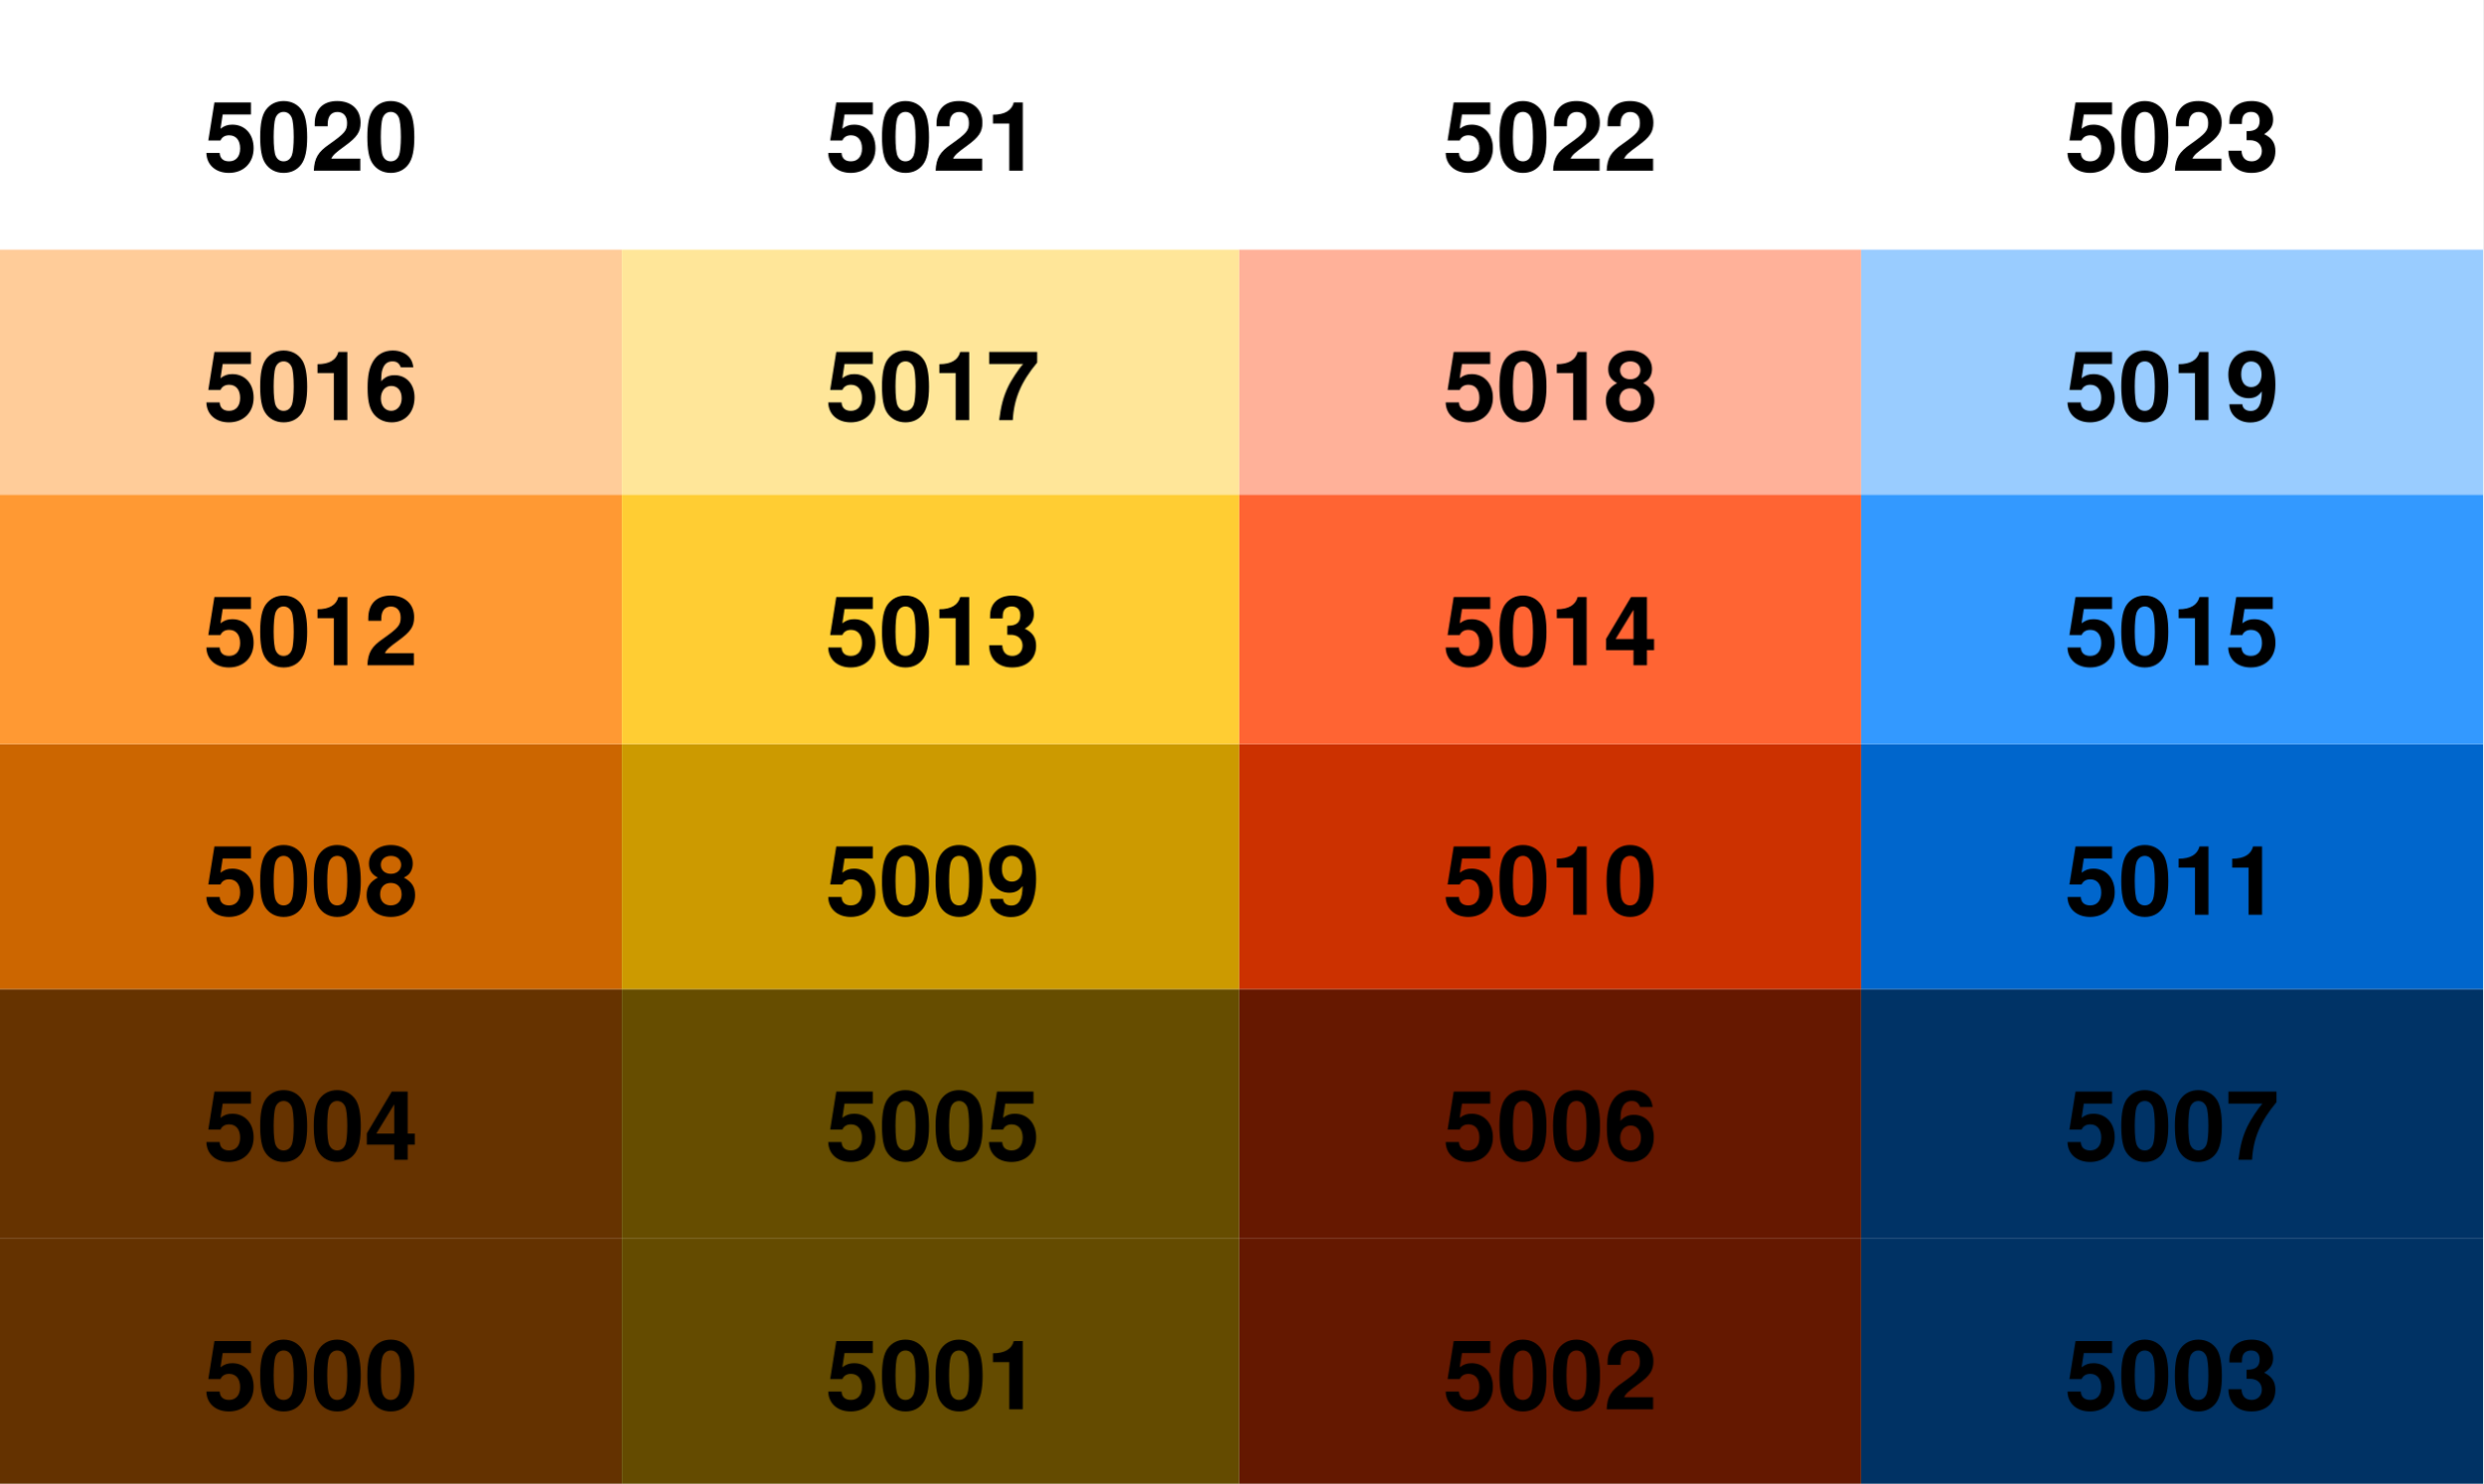
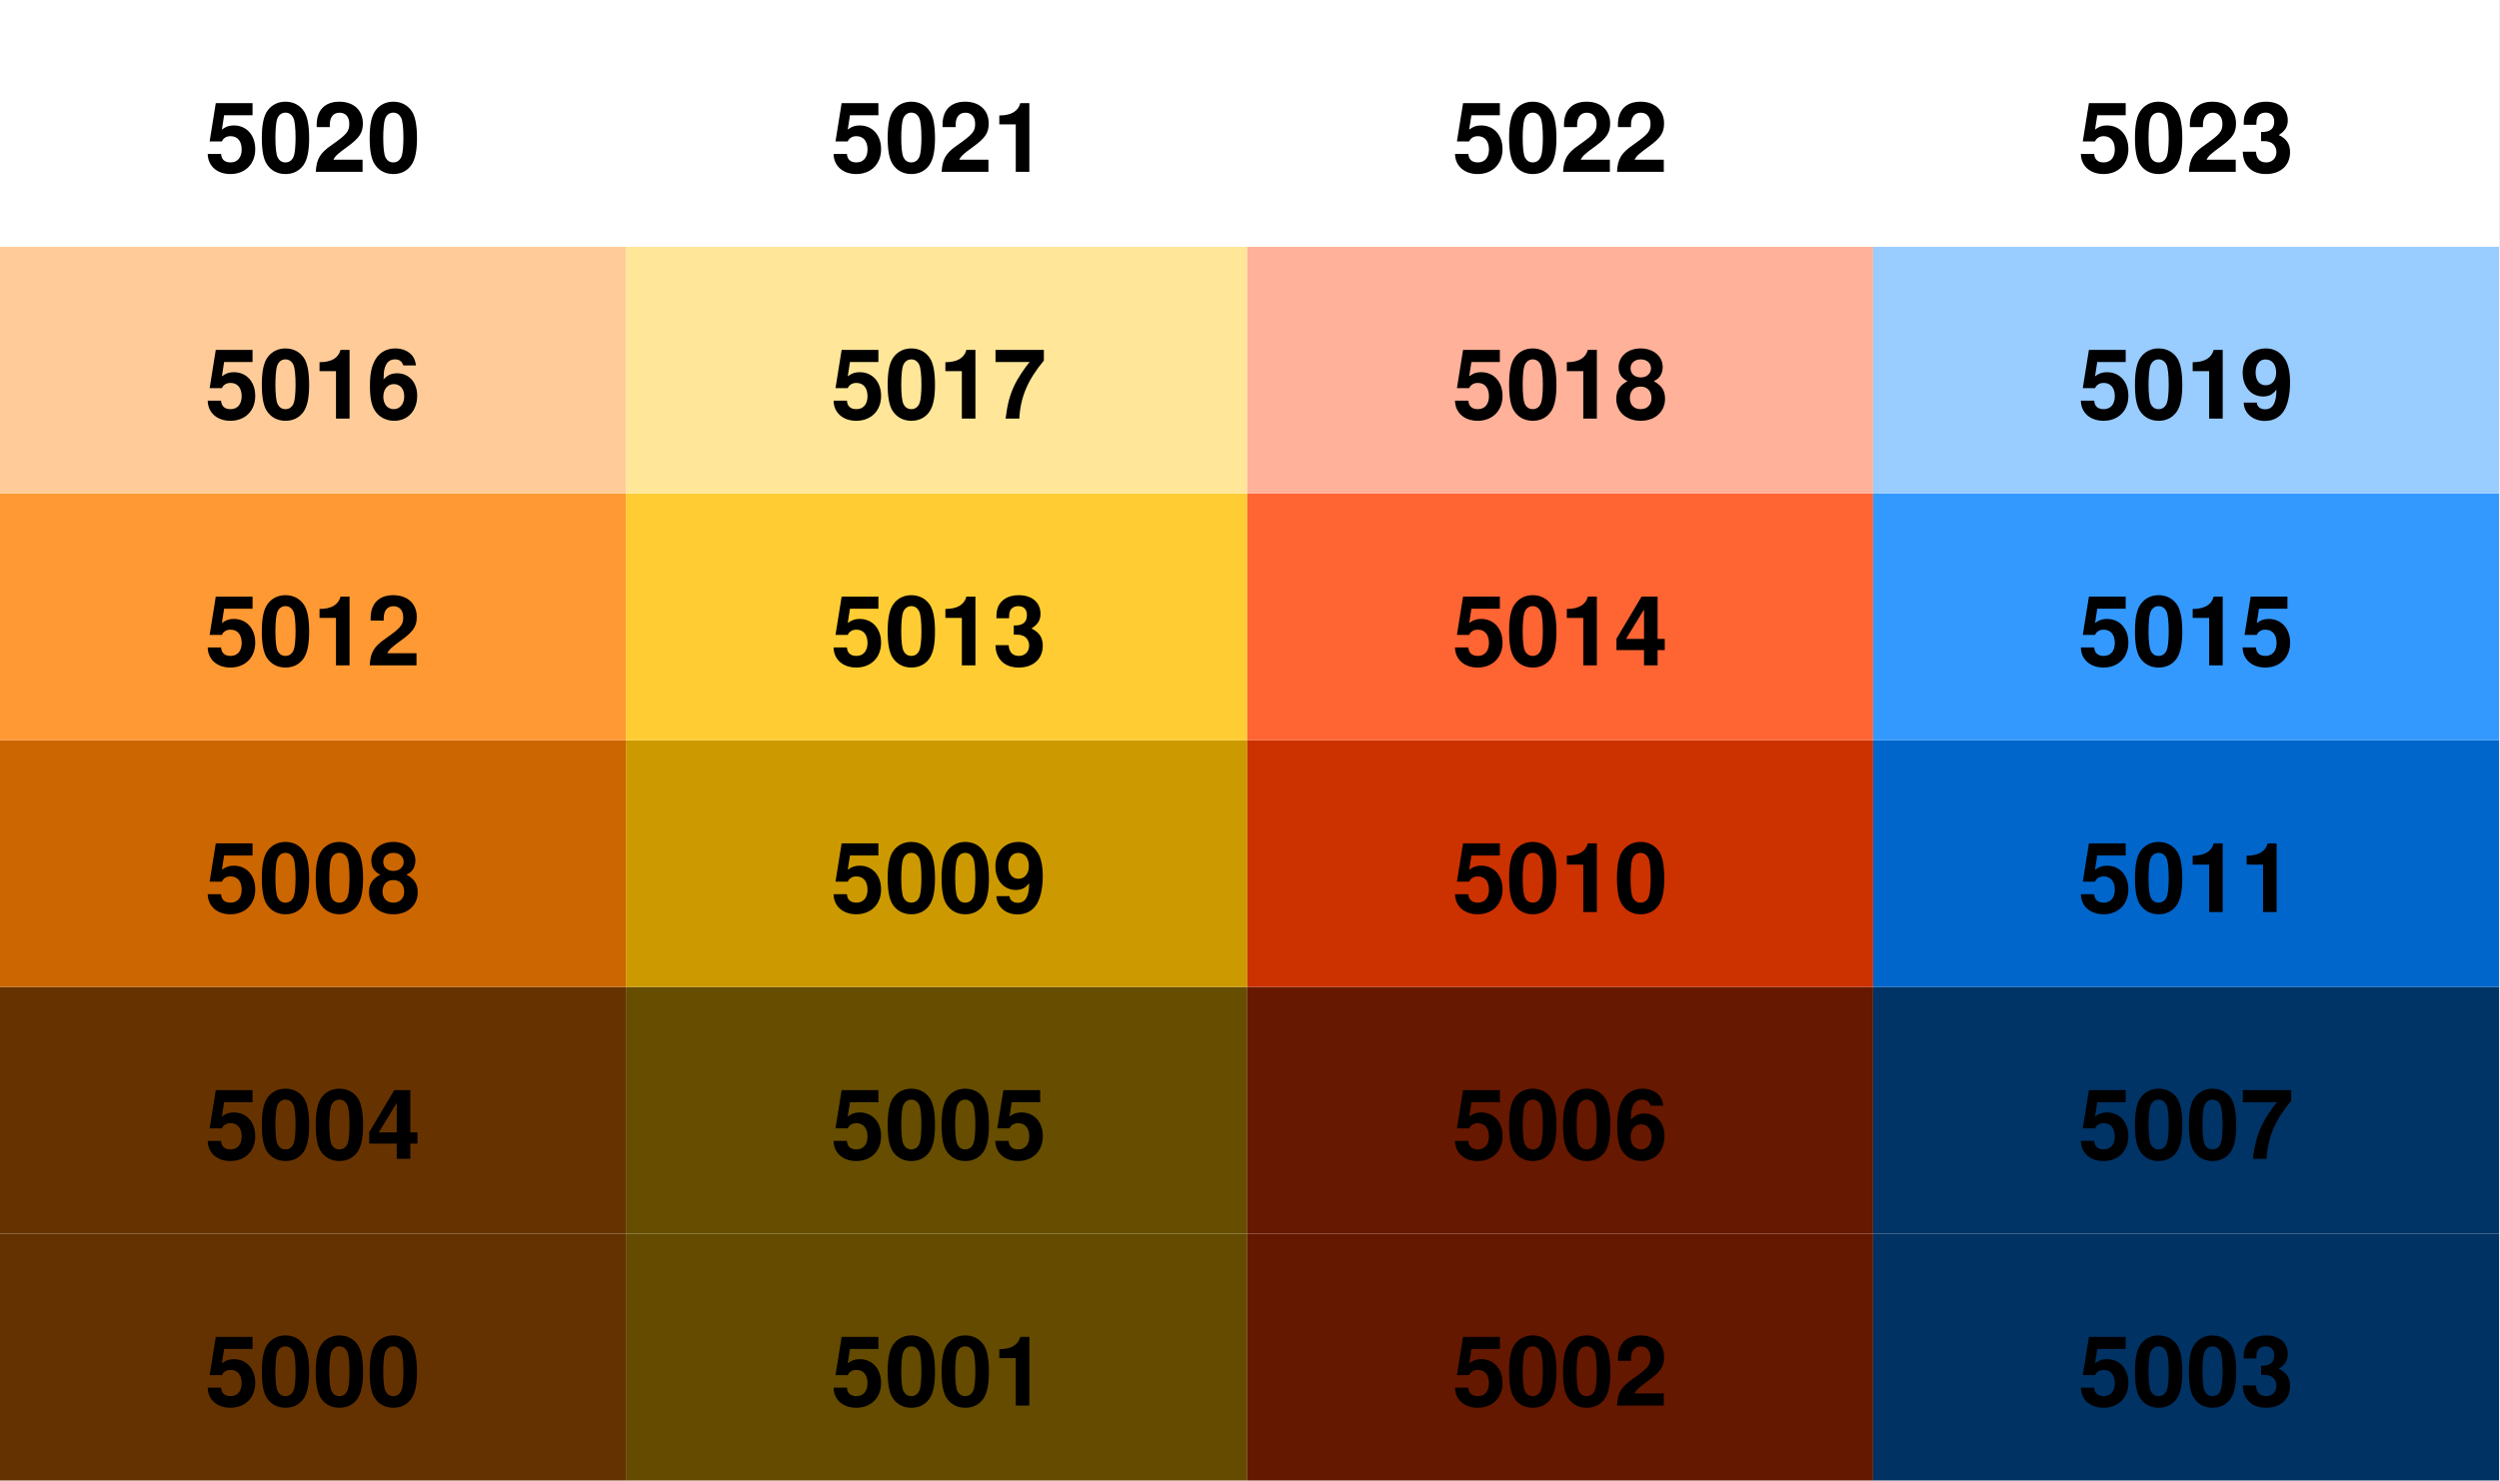
- <svg xmlns="http://www.w3.org/2000/svg" width="567" height="339" viewBox="0 0 567 339">
+ <svg xmlns="http://www.w3.org/2000/svg" width="567" height="336" viewBox="0 0 567 336">
  <defs>
</defs>
-   <rect x="0" y="0" width="567" height="339" fill="white" />
-   <rect x="0" y="283" width="142" height="56" fill="#643200" />
-   <text x="71" y="322" text-anchor="middle" fill="black" font-size="22" font-family="Helvetica" font-weight="bold">
+   <rect x="0" y="0" width="567" height="336" fill="white" />
+   <rect x="0" y="280" width="142" height="56" fill="#643200" />
+   <text x="71" y="319" text-anchor="middle" fill="black" font-size="22" font-family="Helvetica" font-weight="bold">
5000
</text>
-   <rect x="0" y="226" width="142" height="57" fill="#663300" />
-   <text x="71" y="265" text-anchor="middle" fill="black" font-size="22" font-family="Helvetica" font-weight="bold">
+   <rect x="0" y="224" width="142" height="56" fill="#663300" />
+   <text x="71" y="263" text-anchor="middle" fill="black" font-size="22" font-family="Helvetica" font-weight="bold">
5004
</text>
-   <rect x="0" y="170" width="142" height="56" fill="#cc6600" />
-   <text x="71" y="209" text-anchor="middle" fill="black" font-size="22" font-family="Helvetica" font-weight="bold">
+   <rect x="0" y="168" width="142" height="56" fill="#cc6600" />
+   <text x="71" y="207" text-anchor="middle" fill="black" font-size="22" font-family="Helvetica" font-weight="bold">
5008
</text>
-   <rect x="0" y="113" width="142" height="57" fill="#ff9933" />
-   <text x="71" y="152" text-anchor="middle" fill="black" font-size="22" font-family="Helvetica" font-weight="bold">
+   <rect x="0" y="112" width="142" height="56" fill="#ff9933" />
+   <text x="71" y="151" text-anchor="middle" fill="black" font-size="22" font-family="Helvetica" font-weight="bold">
5012
</text>
-   <rect x="0" y="57" width="142" height="56" fill="#ffcc99" />
-   <text x="71" y="96" text-anchor="middle" fill="black" font-size="22" font-family="Helvetica" font-weight="bold">
+   <rect x="0" y="56" width="142" height="56" fill="#ffcc99" />
+   <text x="71" y="95" text-anchor="middle" fill="black" font-size="22" font-family="Helvetica" font-weight="bold">
5016
</text>
-   <rect x="0" y="0" width="142" height="57" fill="white" />
+   <rect x="0" y="0" width="142" height="56" fill="white" />
  <text x="71" y="39" text-anchor="middle" fill="black" font-size="22" font-family="Helvetica" font-weight="bold">
5020
</text>
-   <rect x="142" y="283" width="141" height="56" fill="#644b00" />
-   <text x="213" y="322" text-anchor="middle" fill="black" font-size="22" font-family="Helvetica" font-weight="bold">
+   <rect x="142" y="280" width="141" height="56" fill="#644b00" />
+   <text x="213" y="319" text-anchor="middle" fill="black" font-size="22" font-family="Helvetica" font-weight="bold">
5001
</text>
-   <rect x="142" y="226" width="141" height="57" fill="#664d00" />
-   <text x="213" y="265" text-anchor="middle" fill="black" font-size="22" font-family="Helvetica" font-weight="bold">
+   <rect x="142" y="224" width="141" height="56" fill="#664d00" />
+   <text x="213" y="263" text-anchor="middle" fill="black" font-size="22" font-family="Helvetica" font-weight="bold">
5005
</text>
-   <rect x="142" y="170" width="141" height="56" fill="#cc9a00" />
-   <text x="213" y="209" text-anchor="middle" fill="black" font-size="22" font-family="Helvetica" font-weight="bold">
+   <rect x="142" y="168" width="141" height="56" fill="#cc9a00" />
+   <text x="213" y="207" text-anchor="middle" fill="black" font-size="22" font-family="Helvetica" font-weight="bold">
5009
</text>
-   <rect x="142" y="113" width="141" height="57" fill="#ffcd33" />
-   <text x="213" y="152" text-anchor="middle" fill="black" font-size="22" font-family="Helvetica" font-weight="bold">
+   <rect x="142" y="112" width="141" height="56" fill="#ffcd33" />
+   <text x="213" y="151" text-anchor="middle" fill="black" font-size="22" font-family="Helvetica" font-weight="bold">
5013
</text>
-   <rect x="142" y="57" width="141" height="56" fill="#ffe699" />
-   <text x="213" y="96" text-anchor="middle" fill="black" font-size="22" font-family="Helvetica" font-weight="bold">
+   <rect x="142" y="56" width="141" height="56" fill="#ffe699" />
+   <text x="213" y="95" text-anchor="middle" fill="black" font-size="22" font-family="Helvetica" font-weight="bold">
5017
</text>
-   <rect x="142" y="0" width="141" height="57" fill="white" />
+   <rect x="142" y="0" width="141" height="56" fill="white" />
  <text x="213" y="39" text-anchor="middle" fill="black" font-size="22" font-family="Helvetica" font-weight="bold">
5021
</text>
-   <rect x="283" y="283" width="142" height="56" fill="#641800" />
-   <text x="354" y="322" text-anchor="middle" fill="black" font-size="22" font-family="Helvetica" font-weight="bold">
+   <rect x="283" y="280" width="142" height="56" fill="#641800" />
+   <text x="354" y="319" text-anchor="middle" fill="black" font-size="22" font-family="Helvetica" font-weight="bold">
5002
</text>
-   <rect x="283" y="226" width="142" height="57" fill="#661800" />
-   <text x="354" y="265" text-anchor="middle" fill="black" font-size="22" font-family="Helvetica" font-weight="bold">
+   <rect x="283" y="224" width="142" height="56" fill="#661800" />
+   <text x="354" y="263" text-anchor="middle" fill="black" font-size="22" font-family="Helvetica" font-weight="bold">
5006
</text>
-   <rect x="283" y="170" width="142" height="56" fill="#cc3100" />
-   <text x="354" y="209" text-anchor="middle" fill="black" font-size="22" font-family="Helvetica" font-weight="bold">
+   <rect x="283" y="168" width="142" height="56" fill="#cc3100" />
+   <text x="354" y="207" text-anchor="middle" fill="black" font-size="22" font-family="Helvetica" font-weight="bold">
5010
</text>
-   <rect x="283" y="113" width="142" height="57" fill="#ff6433" />
-   <text x="354" y="152" text-anchor="middle" fill="black" font-size="22" font-family="Helvetica" font-weight="bold">
+   <rect x="283" y="112" width="142" height="56" fill="#ff6433" />
+   <text x="354" y="151" text-anchor="middle" fill="black" font-size="22" font-family="Helvetica" font-weight="bold">
5014
</text>
-   <rect x="283" y="57" width="142" height="56" fill="#ffb199" />
-   <text x="354" y="96" text-anchor="middle" fill="black" font-size="22" font-family="Helvetica" font-weight="bold">
+   <rect x="283" y="56" width="142" height="56" fill="#ffb199" />
+   <text x="354" y="95" text-anchor="middle" fill="black" font-size="22" font-family="Helvetica" font-weight="bold">
5018
</text>
-   <rect x="283" y="0" width="142" height="57" fill="white" />
+   <rect x="283" y="0" width="142" height="56" fill="white" />
  <text x="354" y="39" text-anchor="middle" fill="black" font-size="22" font-family="Helvetica" font-weight="bold">
5022
</text>
-   <rect x="425" y="283" width="142" height="56" fill="#003264" />
-   <text x="496" y="322" text-anchor="middle" fill="black" font-size="22" font-family="Helvetica" font-weight="bold">
+   <rect x="425" y="280" width="142" height="56" fill="#003264" />
+   <text x="496" y="319" text-anchor="middle" fill="black" font-size="22" font-family="Helvetica" font-weight="bold">
5003
</text>
-   <rect x="425" y="226" width="142" height="57" fill="#003366" />
-   <text x="496" y="265" text-anchor="middle" fill="black" font-size="22" font-family="Helvetica" font-weight="bold">
+   <rect x="425" y="224" width="142" height="56" fill="#003366" />
+   <text x="496" y="263" text-anchor="middle" fill="black" font-size="22" font-family="Helvetica" font-weight="bold">
5007
</text>
-   <rect x="425" y="170" width="142" height="56" fill="#0066cc" />
-   <text x="496" y="209" text-anchor="middle" fill="black" font-size="22" font-family="Helvetica" font-weight="bold">
+   <rect x="425" y="168" width="142" height="56" fill="#0066cc" />
+   <text x="496" y="207" text-anchor="middle" fill="black" font-size="22" font-family="Helvetica" font-weight="bold">
5011
</text>
-   <rect x="425" y="113" width="142" height="57" fill="#3399ff" />
-   <text x="496" y="152" text-anchor="middle" fill="black" font-size="22" font-family="Helvetica" font-weight="bold">
+   <rect x="425" y="112" width="142" height="56" fill="#3399ff" />
+   <text x="496" y="151" text-anchor="middle" fill="black" font-size="22" font-family="Helvetica" font-weight="bold">
5015
</text>
-   <rect x="425" y="57" width="142" height="56" fill="#99ccff" />
-   <text x="496" y="96" text-anchor="middle" fill="black" font-size="22" font-family="Helvetica" font-weight="bold">
+   <rect x="425" y="56" width="142" height="56" fill="#99ccff" />
+   <text x="496" y="95" text-anchor="middle" fill="black" font-size="22" font-family="Helvetica" font-weight="bold">
5019
</text>
-   <rect x="425" y="0" width="142" height="57" fill="white" />
+   <rect x="425" y="0" width="142" height="56" fill="white" />
  <text x="496" y="39" text-anchor="middle" fill="black" font-size="22" font-family="Helvetica" font-weight="bold">
5023
</text>
</svg>
